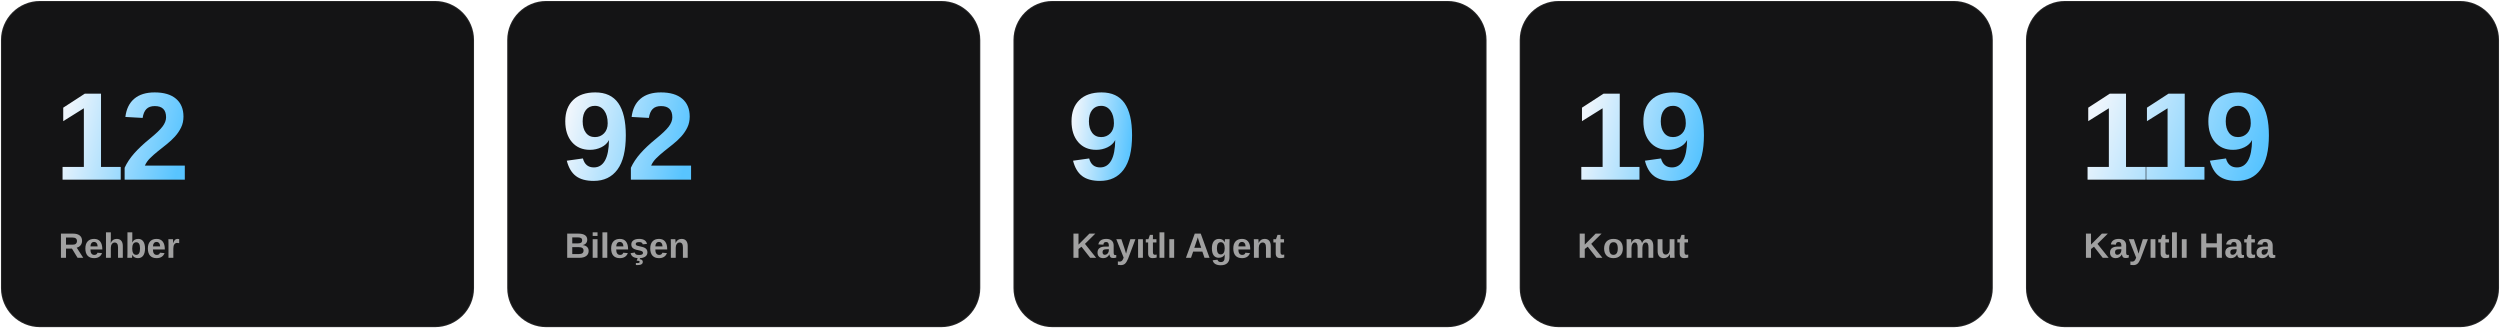
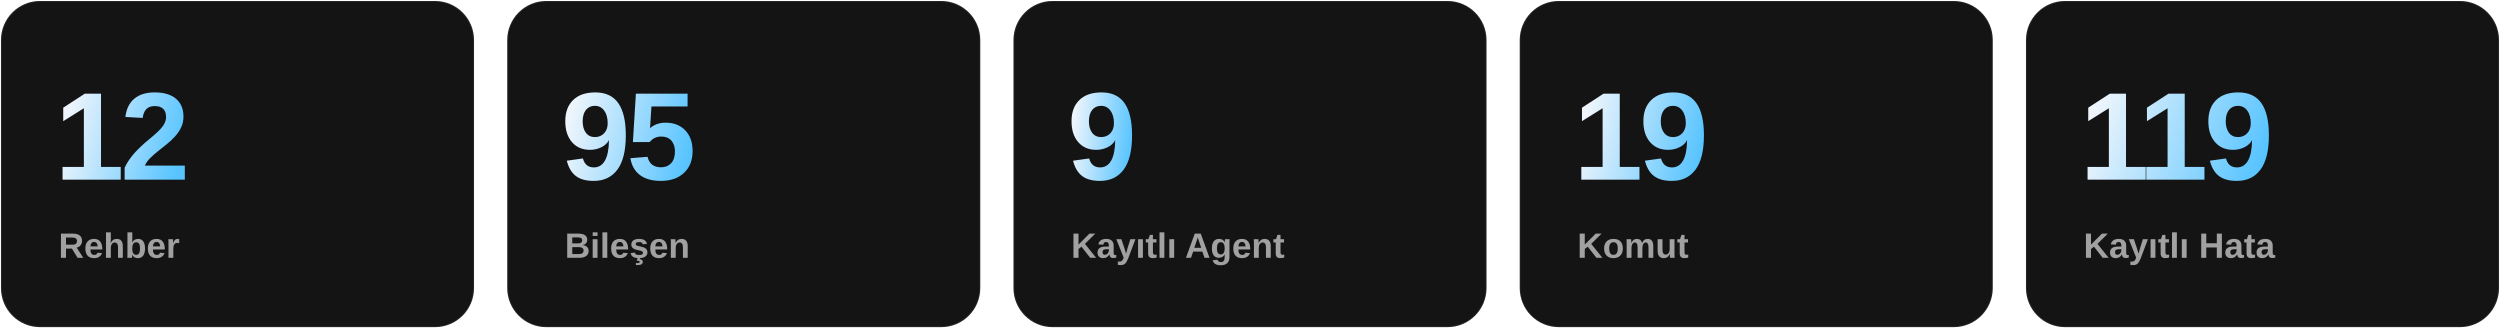
- <svg xmlns="http://www.w3.org/2000/svg" width="1280" height="168" viewBox="0 0 1280 168" role="img" aria-label="12 Rehber, 92 Bileşen, 9 Kayıtlı Agent, 19 Komut, 119 Kayıtlı Hata">
+ <svg xmlns="http://www.w3.org/2000/svg" width="1280" height="168" viewBox="0 0 1280 168" role="img" aria-label="12 Rehber, 95 Bileşen, 9 Kayıtlı Agent, 19 Komut, 119 Kayıtlı Hata">
  <defs>
    <linearGradient id="stat-ink" x1="0.008" y1="0.413" x2="0.992" y2="0.587">
      <stop offset="0%" stop-color="#eef5fc" />
      <stop offset="100%" stop-color="#58c4ff" />
    </linearGradient>
  </defs>
  <g transform="translate(0.0 0)">
    <rect x="0.5" y="0.5" width="242.2" height="167" rx="20" fill="#0c0c0d" />
    <rect x="0.5" y="0.5" width="242.2" height="167" rx="20" fill="rgb(255,255,255)" fill-opacity="0.035" stroke="rgb(255,255,255)" stroke-opacity="0.08" />
    <text x="28" y="92" font-family="-apple-system, BlinkMacSystemFont, 'Segoe UI', 'Helvetica Neue', Arial, sans-serif" font-size="64" font-weight="800" letter-spacing="-2" fill="url(#stat-ink)">12</text>
    <text x="30" y="132" font-family="-apple-system, BlinkMacSystemFont, 'Segoe UI', 'Helvetica Neue', Arial, sans-serif" font-size="18" font-weight="600" fill="#a1a1a1">Rehber</text>
  </g>
  <g transform="translate(259.2 0)">
    <rect x="0.5" y="0.5" width="242.2" height="167" rx="20" fill="#0c0c0d" />
    <rect x="0.5" y="0.5" width="242.2" height="167" rx="20" fill="rgb(255,255,255)" fill-opacity="0.035" stroke="rgb(255,255,255)" stroke-opacity="0.08" />
-     <text x="28" y="92" font-family="-apple-system, BlinkMacSystemFont, 'Segoe UI', 'Helvetica Neue', Arial, sans-serif" font-size="64" font-weight="800" letter-spacing="-2" fill="url(#stat-ink)">92</text>
+     <text x="28" y="92" font-family="-apple-system, BlinkMacSystemFont, 'Segoe UI', 'Helvetica Neue', Arial, sans-serif" font-size="64" font-weight="800" letter-spacing="-2" fill="url(#stat-ink)">95</text>
    <text x="30" y="132" font-family="-apple-system, BlinkMacSystemFont, 'Segoe UI', 'Helvetica Neue', Arial, sans-serif" font-size="18" font-weight="600" fill="#a1a1a1">Bileşen</text>
  </g>
  <g transform="translate(518.4 0)">
    <rect x="0.5" y="0.5" width="242.2" height="167" rx="20" fill="#0c0c0d" />
    <rect x="0.5" y="0.5" width="242.2" height="167" rx="20" fill="rgb(255,255,255)" fill-opacity="0.035" stroke="rgb(255,255,255)" stroke-opacity="0.08" />
    <text x="28" y="92" font-family="-apple-system, BlinkMacSystemFont, 'Segoe UI', 'Helvetica Neue', Arial, sans-serif" font-size="64" font-weight="800" letter-spacing="-2" fill="url(#stat-ink)">9</text>
    <text x="30" y="132" font-family="-apple-system, BlinkMacSystemFont, 'Segoe UI', 'Helvetica Neue', Arial, sans-serif" font-size="18" font-weight="600" fill="#a1a1a1">Kayıtlı Agent</text>
  </g>
  <g transform="translate(777.6 0)">
    <rect x="0.5" y="0.5" width="242.2" height="167" rx="20" fill="#0c0c0d" />
    <rect x="0.5" y="0.5" width="242.2" height="167" rx="20" fill="rgb(255,255,255)" fill-opacity="0.035" stroke="rgb(255,255,255)" stroke-opacity="0.08" />
    <text x="28" y="92" font-family="-apple-system, BlinkMacSystemFont, 'Segoe UI', 'Helvetica Neue', Arial, sans-serif" font-size="64" font-weight="800" letter-spacing="-2" fill="url(#stat-ink)">19</text>
    <text x="30" y="132" font-family="-apple-system, BlinkMacSystemFont, 'Segoe UI', 'Helvetica Neue', Arial, sans-serif" font-size="18" font-weight="600" fill="#a1a1a1">Komut</text>
  </g>
  <g transform="translate(1036.8 0)">
    <rect x="0.5" y="0.5" width="242.2" height="167" rx="20" fill="#0c0c0d" />
    <rect x="0.5" y="0.5" width="242.2" height="167" rx="20" fill="rgb(255,255,255)" fill-opacity="0.035" stroke="rgb(255,255,255)" stroke-opacity="0.08" />
    <text x="28" y="92" font-family="-apple-system, BlinkMacSystemFont, 'Segoe UI', 'Helvetica Neue', Arial, sans-serif" font-size="64" font-weight="800" letter-spacing="-2" fill="url(#stat-ink)">119</text>
    <text x="30" y="132" font-family="-apple-system, BlinkMacSystemFont, 'Segoe UI', 'Helvetica Neue', Arial, sans-serif" font-size="18" font-weight="600" fill="#a1a1a1">Kayıtlı Hata</text>
  </g>
</svg>
